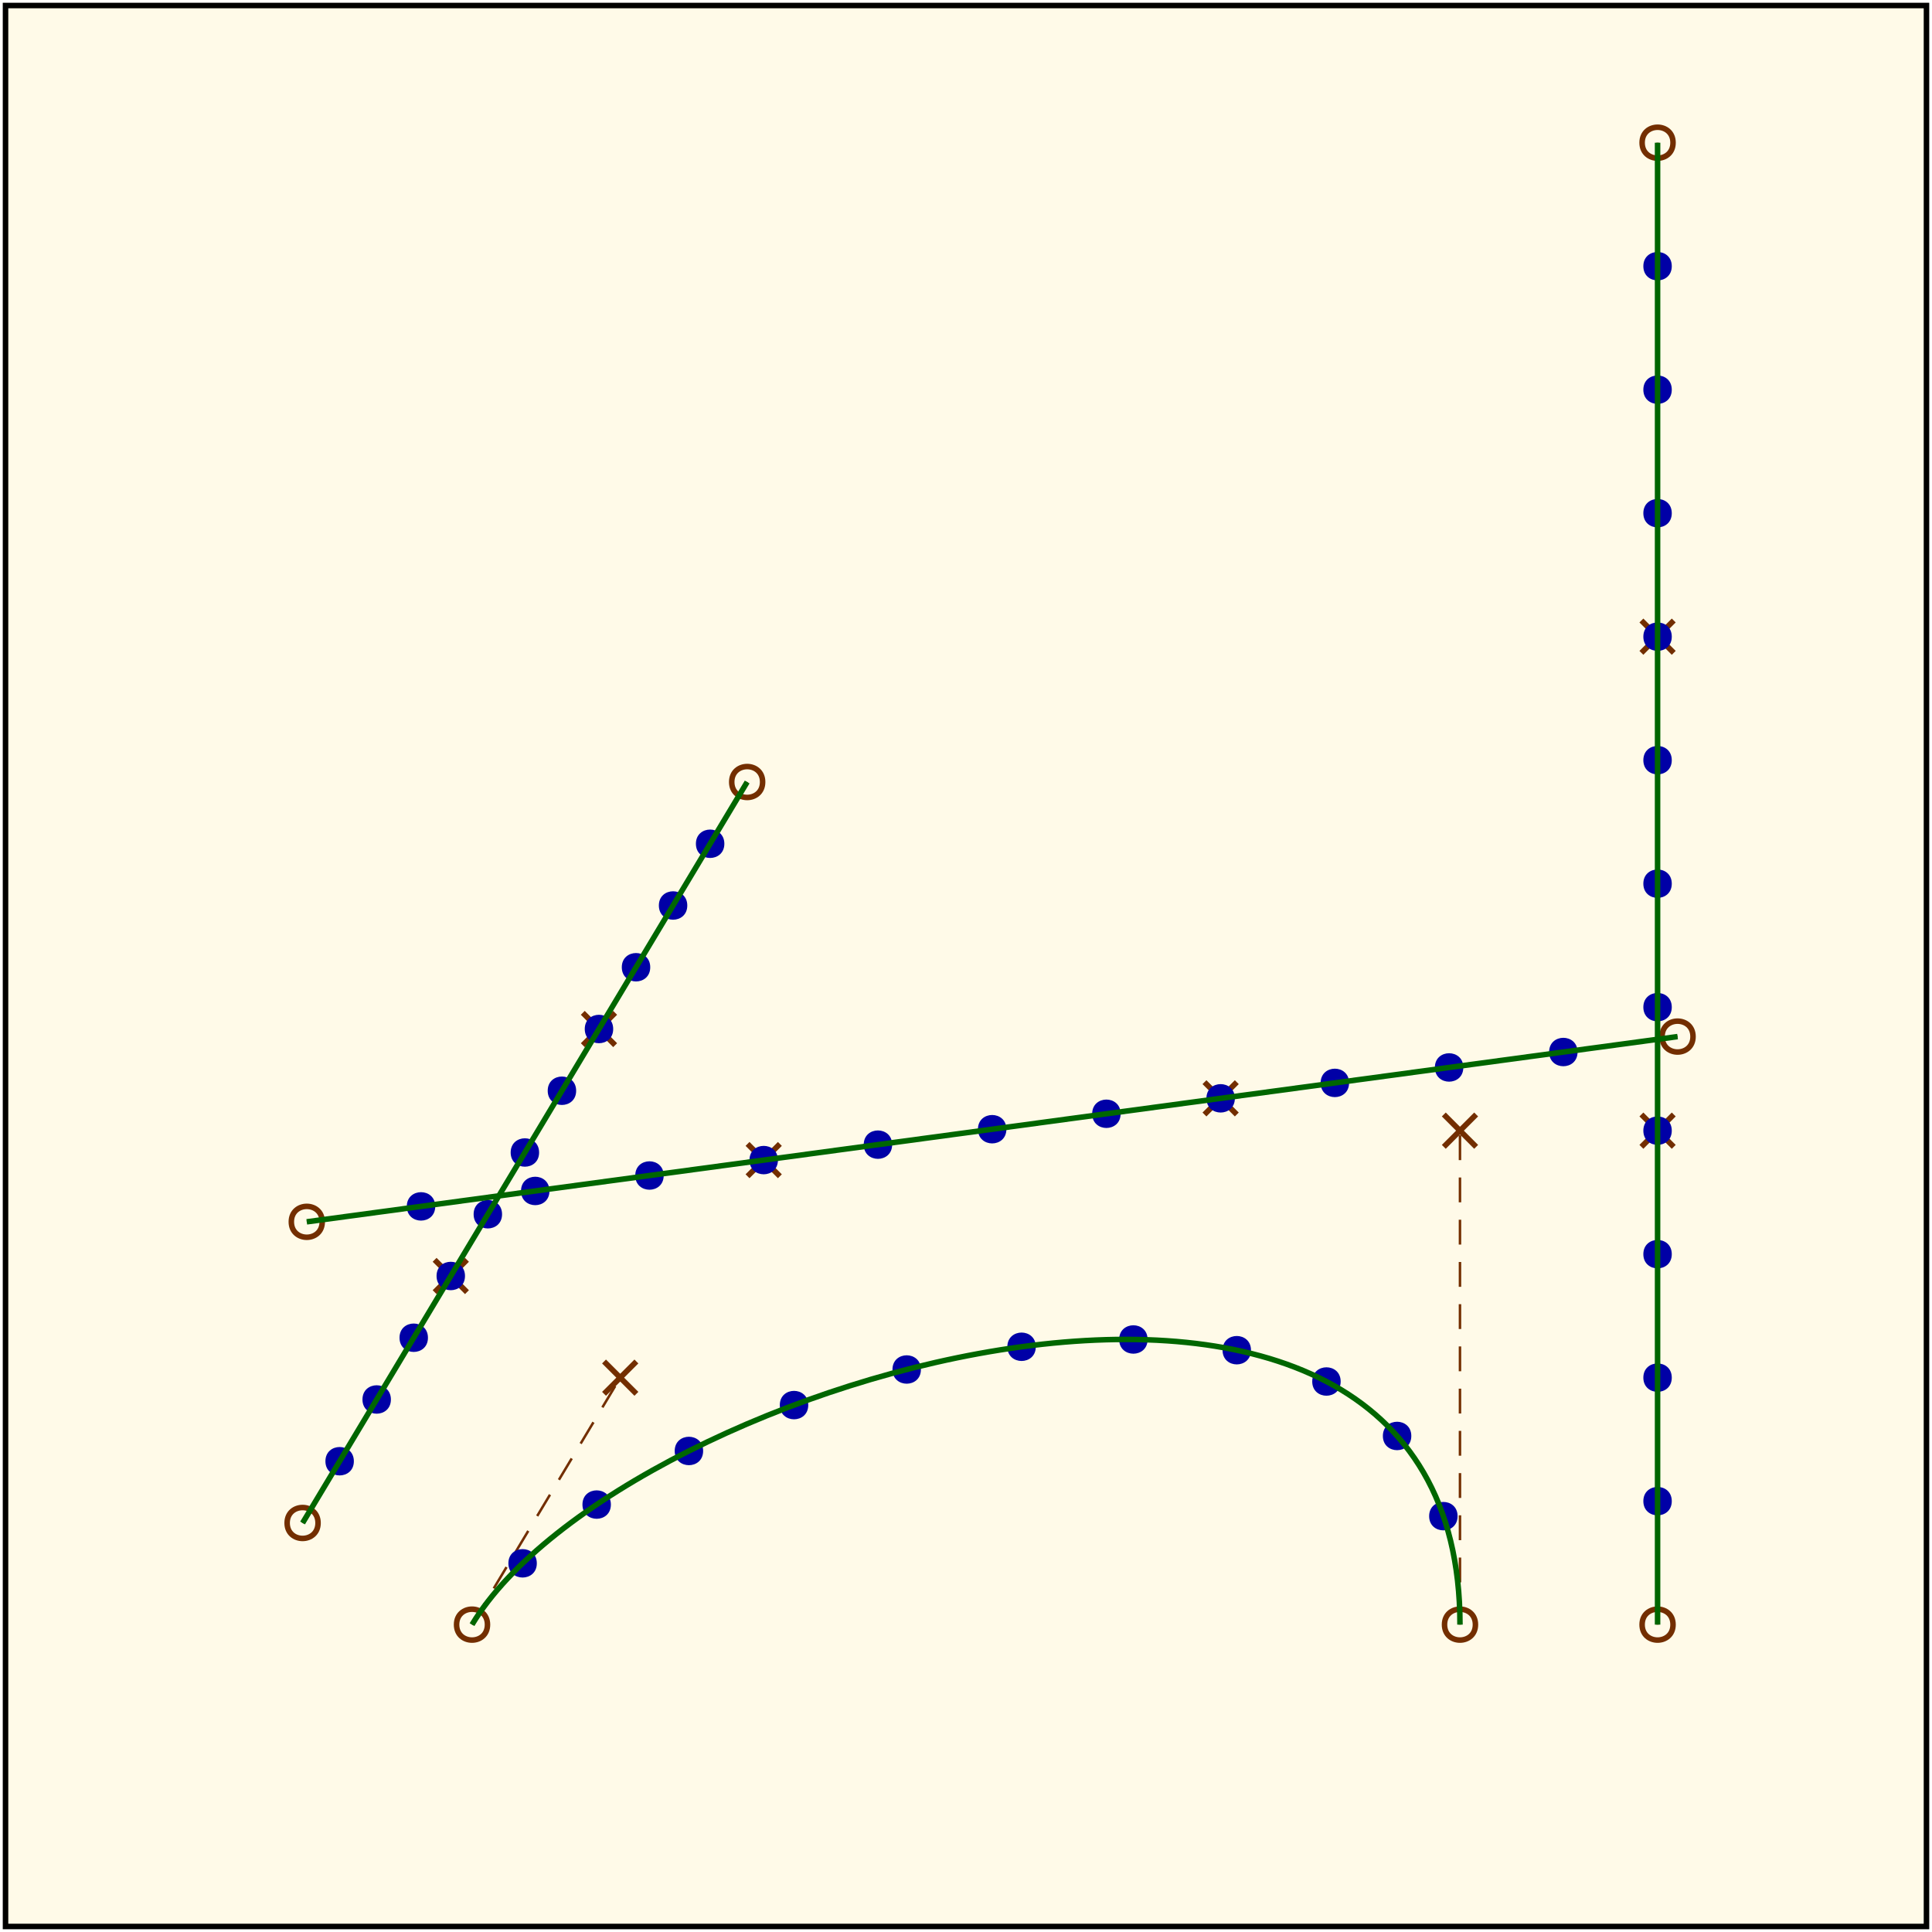
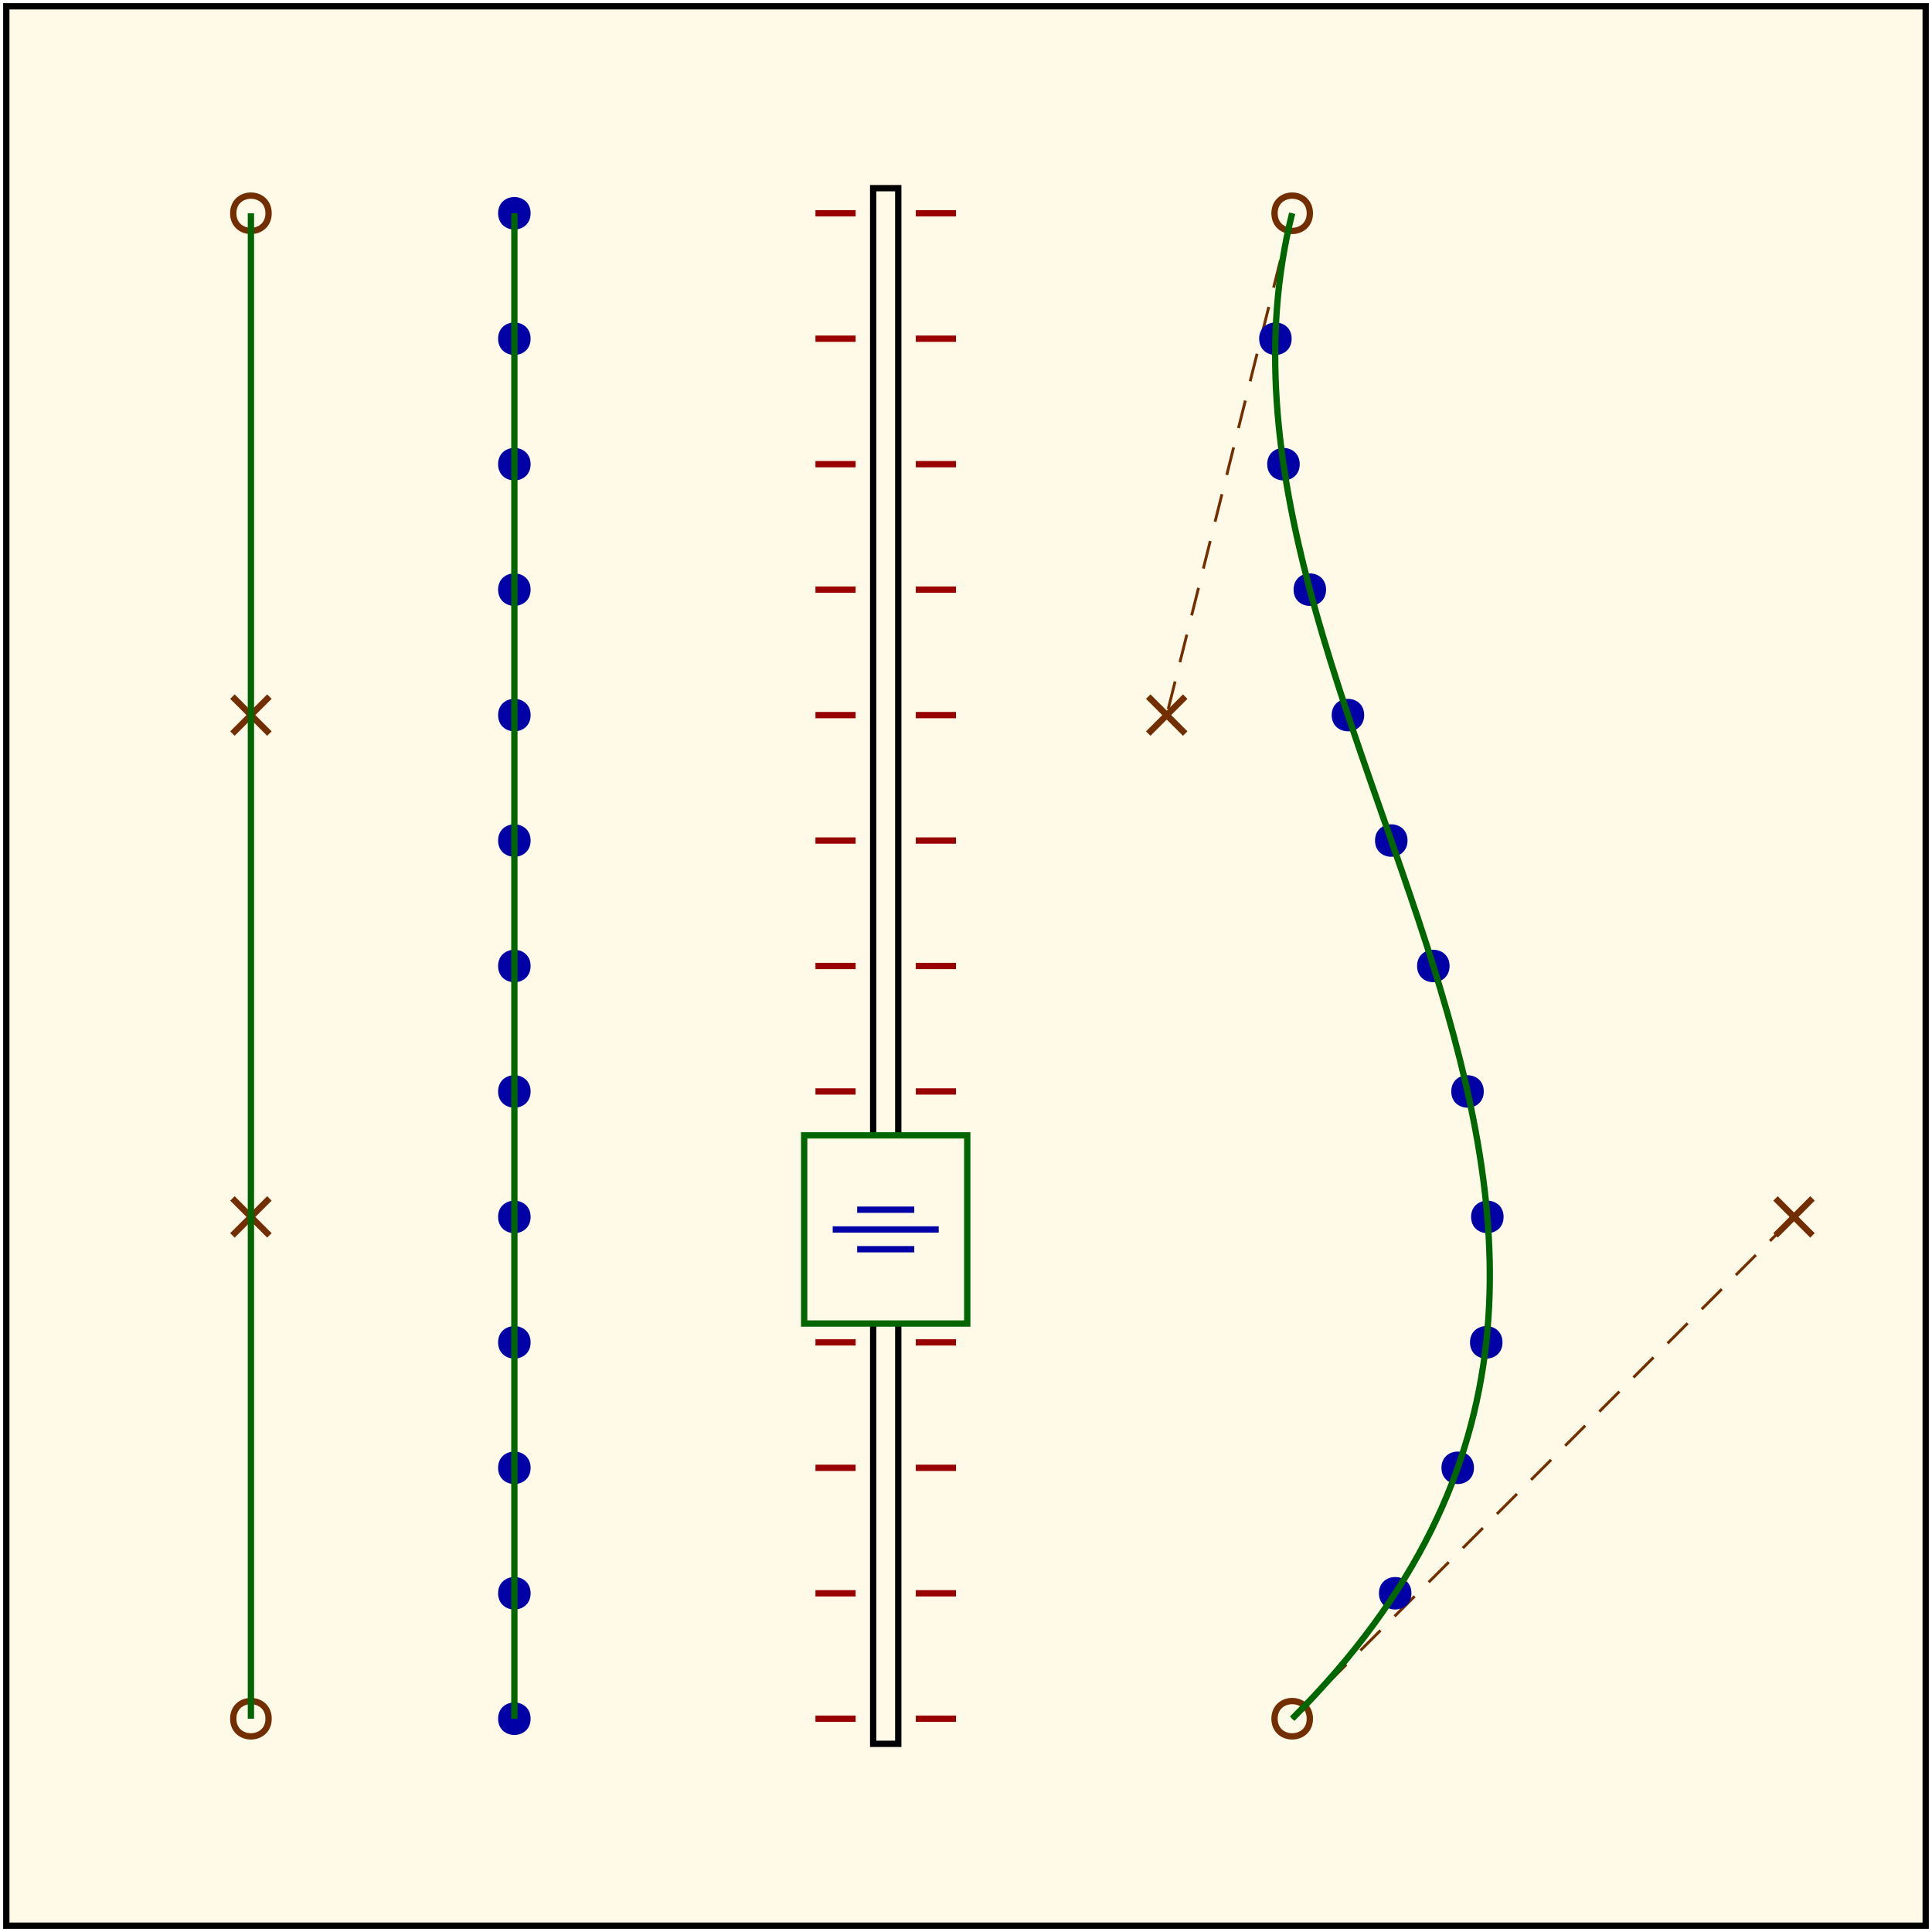
- <svg xmlns="http://www.w3.org/2000/svg" width="350pt" height="350pt" viewBox="0 0 350 350">
-   <path fill-rule="nonzero" fill="rgb(100%, 98.039%, 90.98%)" fill-opacity="1" stroke-width="1" stroke-linecap="butt" stroke-linejoin="miter" stroke="rgb(0%, 0%, 0%)" stroke-opacity="1" stroke-miterlimit="10" d="M 1 349 L 1 1 L 349 1 L 349 349 Z M 1 349 " />
-   <path fill="none" stroke-width="1" stroke-linecap="butt" stroke-linejoin="miter" stroke="rgb(45%, 18%, 0%)" stroke-opacity="1" stroke-miterlimit="10" d="M 88.312 294.316 C 88.312 298.051 82.711 298.051 82.711 294.316 C 82.711 290.586 88.312 290.586 88.312 294.316 Z M 267.289 294.316 C 267.289 298.051 261.688 298.051 261.688 294.316 C 261.688 290.586 267.289 290.586 267.289 294.316 Z M 267.289 294.316 " />
-   <path fill="none" stroke-width="1" stroke-linecap="butt" stroke-linejoin="miter" stroke="rgb(45%, 18%, 0%)" stroke-opacity="1" stroke-miterlimit="10" d="M 109.426 246.645 L 115.289 252.504 M 115.289 246.645 L 109.426 252.504 Z M 261.559 201.898 L 267.418 207.762 M 267.418 201.898 L 261.559 207.762 Z M 267.418 201.898 " />
-   <path fill="none" stroke-width="0.45" stroke-linecap="butt" stroke-linejoin="miter" stroke="rgb(45%, 18%, 0%)" stroke-opacity="1" stroke-dasharray="4.5 3.15" stroke-miterlimit="10" d="M 85.512 294.316 L 112.359 249.574 M 264.488 294.316 L 264.488 204.828 " />
-   <path fill="none" stroke-width="1" stroke-linecap="butt" stroke-linejoin="miter" stroke="rgb(45%, 18%, 0%)" stroke-opacity="1" stroke-miterlimit="10" d="M 303.086 294.316 C 303.086 298.051 297.484 298.051 297.484 294.316 C 297.484 290.586 303.086 290.586 303.086 294.316 Z M 303.086 25.852 C 303.086 29.586 297.484 29.586 297.484 25.852 C 297.484 22.117 303.086 22.117 303.086 25.852 Z M 303.086 25.852 " />
-   <path fill="none" stroke-width="1" stroke-linecap="butt" stroke-linejoin="miter" stroke="rgb(45%, 18%, 0%)" stroke-opacity="1" stroke-miterlimit="10" d="M 297.355 201.898 L 303.215 207.762 M 303.215 201.898 L 297.355 207.762 Z M 297.355 112.41 L 303.215 118.27 M 303.215 112.41 L 297.355 118.27 Z M 303.215 112.41 " />
-   <path fill="none" stroke-width="0.45" stroke-linecap="butt" stroke-linejoin="miter" stroke="rgb(45%, 18%, 0%)" stroke-opacity="1" stroke-dasharray="4.5 3.15" stroke-miterlimit="10" d="M 300.285 294.316 L 300.285 204.828 M 300.285 25.852 L 300.285 115.34 " />
-   <path fill="none" stroke-width="1" stroke-linecap="butt" stroke-linejoin="miter" stroke="rgb(45%, 18%, 0%)" stroke-opacity="1" stroke-miterlimit="10" d="M 57.617 275.902 C 57.617 279.637 52.016 279.637 52.016 275.902 C 52.016 272.168 57.617 272.168 57.617 275.902 Z M 138.156 141.668 C 138.156 145.402 132.559 145.402 132.559 141.668 C 132.559 137.934 138.156 137.934 138.156 141.668 Z M 138.156 141.668 " />
-   <path fill="none" stroke-width="1" stroke-linecap="butt" stroke-linejoin="miter" stroke="rgb(45%, 18%, 0%)" stroke-opacity="1" stroke-miterlimit="10" d="M 78.734 228.227 L 84.594 234.086 M 84.594 228.227 L 78.734 234.086 Z M 105.578 183.484 L 111.441 189.344 M 111.441 183.484 L 105.578 189.344 Z M 111.441 183.484 " />
-   <path fill="none" stroke-width="0.45" stroke-linecap="butt" stroke-linejoin="miter" stroke="rgb(45%, 18%, 0%)" stroke-opacity="1" stroke-dasharray="4.5 3.15" stroke-miterlimit="10" d="M 54.816 275.902 L 81.664 231.156 M 135.355 141.668 L 108.512 186.414 " />
-   <path fill="none" stroke-width="1" stroke-linecap="butt" stroke-linejoin="miter" stroke="rgb(45%, 18%, 0%)" stroke-opacity="1" stroke-miterlimit="10" d="M 58.375 221.344 C 58.375 225.078 52.777 225.078 52.777 221.344 C 52.777 217.613 58.375 217.613 58.375 221.344 Z M 306.707 187.789 C 306.707 191.52 301.105 191.52 301.105 187.789 C 301.105 184.055 306.707 184.055 306.707 187.789 Z M 306.707 187.789 " />
-   <path fill="none" stroke-width="1" stroke-linecap="butt" stroke-linejoin="miter" stroke="rgb(45%, 18%, 0%)" stroke-opacity="1" stroke-miterlimit="10" d="M 135.422 207.23 L 141.281 213.09 M 141.281 207.23 L 135.422 213.09 Z M 218.199 196.043 L 224.059 201.902 M 224.059 196.043 L 218.199 201.902 Z M 224.059 196.043 " />
-   <path fill="none" stroke-width="0.45" stroke-linecap="butt" stroke-linejoin="miter" stroke="rgb(45%, 18%, 0%)" stroke-opacity="1" stroke-dasharray="4.5 3.15" stroke-miterlimit="10" d="M 55.574 221.344 L 138.352 210.16 M 303.906 187.789 L 221.129 198.973 " />
-   <path fill-rule="nonzero" fill="rgb(0%, 0%, 65%)" fill-opacity="1" d="M 97.25 283.211 C 97.25 286.645 92.098 286.645 92.098 283.211 C 92.098 279.773 97.25 279.773 97.25 283.211 " />
-   <path fill-rule="nonzero" fill="rgb(0%, 0%, 65%)" fill-opacity="1" d="M 110.668 272.566 C 110.668 276.004 105.516 276.004 105.516 272.566 C 105.516 269.133 110.668 269.133 110.668 272.566 " />
-   <path fill-rule="nonzero" fill="rgb(0%, 0%, 65%)" fill-opacity="1" d="M 127.379 262.855 C 127.379 266.293 122.227 266.293 122.227 262.855 C 122.227 259.422 127.379 259.422 127.379 262.855 " />
-   <path fill-rule="nonzero" fill="rgb(0%, 0%, 65%)" fill-opacity="1" d="M 146.422 254.547 C 146.422 257.98 141.27 257.98 141.27 254.547 C 141.27 251.109 146.422 251.109 146.422 254.547 " />
-   <path fill-rule="nonzero" fill="rgb(0%, 0%, 65%)" fill-opacity="1" d="M 166.832 248.098 C 166.832 251.531 161.68 251.531 161.68 248.098 C 161.68 244.664 166.832 244.664 166.832 248.098 " />
-   <path fill-rule="nonzero" fill="rgb(0%, 0%, 65%)" fill-opacity="1" d="M 187.645 243.98 C 187.645 247.414 182.492 247.414 182.492 243.98 C 182.492 240.547 187.645 240.547 187.645 243.98 " />
-   <path fill-rule="nonzero" fill="rgb(0%, 0%, 65%)" fill-opacity="1" d="M 207.898 242.66 C 207.898 246.094 202.746 246.094 202.746 242.66 C 202.746 239.227 207.898 239.227 207.898 242.66 " />
-   <path fill-rule="nonzero" fill="rgb(0%, 0%, 65%)" fill-opacity="1" d="M 226.629 244.602 C 226.629 248.035 221.477 248.035 221.477 244.602 C 221.477 241.168 226.629 241.168 226.629 244.602 " />
-   <path fill-rule="nonzero" fill="rgb(0%, 0%, 65%)" fill-opacity="1" d="M 242.875 250.273 C 242.875 253.707 237.723 253.707 237.723 250.273 C 237.723 246.84 242.875 246.84 242.875 250.273 " />
-   <path fill-rule="nonzero" fill="rgb(0%, 0%, 65%)" fill-opacity="1" d="M 255.672 260.137 C 255.672 263.574 250.52 263.574 250.52 260.137 C 250.52 256.703 255.672 256.703 255.672 260.137 " />
-   <path fill-rule="nonzero" fill="rgb(0%, 0%, 65%)" fill-opacity="1" d="M 264.055 274.664 C 264.055 278.098 258.902 278.098 258.902 274.664 C 258.902 271.23 264.055 271.23 264.055 274.664 " />
-   <path fill-rule="nonzero" fill="rgb(0%, 0%, 65%)" fill-opacity="1" d="M 302.859 271.945 C 302.859 275.379 297.707 275.379 297.707 271.945 C 297.707 268.512 302.859 268.512 302.859 271.945 " />
-   <path fill-rule="nonzero" fill="rgb(0%, 0%, 65%)" fill-opacity="1" d="M 302.859 249.574 C 302.859 253.008 297.707 253.008 297.707 249.574 C 297.707 246.141 302.859 246.141 302.859 249.574 " />
-   <path fill-rule="nonzero" fill="rgb(0%, 0%, 65%)" fill-opacity="1" d="M 302.859 227.203 C 302.859 230.637 297.707 230.637 297.707 227.203 C 297.707 223.766 302.859 223.766 302.859 227.203 " />
-   <path fill-rule="nonzero" fill="rgb(0%, 0%, 65%)" fill-opacity="1" d="M 302.859 204.828 C 302.859 208.266 297.707 208.266 297.707 204.828 C 297.707 201.395 302.859 201.395 302.859 204.828 " />
-   <path fill-rule="nonzero" fill="rgb(0%, 0%, 65%)" fill-opacity="1" d="M 302.859 182.457 C 302.859 185.891 297.707 185.891 297.707 182.457 C 297.707 179.023 302.859 179.023 302.859 182.457 " />
-   <path fill-rule="nonzero" fill="rgb(0%, 0%, 65%)" fill-opacity="1" d="M 302.859 160.086 C 302.859 163.52 297.707 163.52 297.707 160.086 C 297.707 156.652 302.859 156.652 302.859 160.086 " />
-   <path fill-rule="nonzero" fill="rgb(0%, 0%, 65%)" fill-opacity="1" d="M 302.859 137.715 C 302.859 141.148 297.707 141.148 297.707 137.715 C 297.707 134.277 302.859 134.277 302.859 137.715 " />
-   <path fill-rule="nonzero" fill="rgb(0%, 0%, 65%)" fill-opacity="1" d="M 302.859 115.34 C 302.859 118.777 297.707 118.777 297.707 115.34 C 297.707 111.906 302.859 111.906 302.859 115.34 " />
-   <path fill-rule="nonzero" fill="rgb(0%, 0%, 65%)" fill-opacity="1" d="M 302.859 92.969 C 302.859 96.402 297.707 96.402 297.707 92.969 C 297.707 89.535 302.859 89.535 302.859 92.969 " />
-   <path fill-rule="nonzero" fill="rgb(0%, 0%, 65%)" fill-opacity="1" d="M 302.859 70.598 C 302.859 74.031 297.707 74.031 297.707 70.598 C 297.707 67.16 302.859 67.16 302.859 70.598 " />
-   <path fill-rule="nonzero" fill="rgb(0%, 0%, 65%)" fill-opacity="1" d="M 302.859 48.223 C 302.859 51.66 297.707 51.66 297.707 48.223 C 297.707 44.789 302.859 44.789 302.859 48.223 " />
-   <path fill-rule="nonzero" fill="rgb(0%, 0%, 65%)" fill-opacity="1" d="M 64.105 264.715 C 64.105 268.148 58.953 268.148 58.953 264.715 C 58.953 261.281 64.105 261.281 64.105 264.715 " />
-   <path fill-rule="nonzero" fill="rgb(0%, 0%, 65%)" fill-opacity="1" d="M 70.816 253.531 C 70.816 256.965 65.664 256.965 65.664 253.531 C 65.664 250.094 70.816 250.094 70.816 253.531 " />
-   <path fill-rule="nonzero" fill="rgb(0%, 0%, 65%)" fill-opacity="1" d="M 77.527 242.344 C 77.527 245.777 72.375 245.777 72.375 242.344 C 72.375 238.91 77.527 238.91 77.527 242.344 " />
-   <path fill-rule="nonzero" fill="rgb(0%, 0%, 65%)" fill-opacity="1" d="M 84.238 231.156 C 84.238 234.594 79.086 234.594 79.086 231.156 C 79.086 227.723 84.238 227.723 84.238 231.156 " />
-   <path fill-rule="nonzero" fill="rgb(0%, 0%, 65%)" fill-opacity="1" d="M 90.953 219.973 C 90.953 223.406 85.801 223.406 85.801 219.973 C 85.801 216.535 90.953 216.535 90.953 219.973 " />
-   <path fill-rule="nonzero" fill="rgb(0%, 0%, 65%)" fill-opacity="1" d="M 97.664 208.785 C 97.664 212.219 92.512 212.219 92.512 208.785 C 92.512 205.352 97.664 205.352 97.664 208.785 " />
-   <path fill-rule="nonzero" fill="rgb(0%, 0%, 65%)" fill-opacity="1" d="M 104.375 197.598 C 104.375 201.035 99.223 201.035 99.223 197.598 C 99.223 194.164 104.375 194.164 104.375 197.598 " />
-   <path fill-rule="nonzero" fill="rgb(0%, 0%, 65%)" fill-opacity="1" d="M 111.086 186.414 C 111.086 189.848 105.934 189.848 105.934 186.414 C 105.934 182.977 111.086 182.977 111.086 186.414 " />
-   <path fill-rule="nonzero" fill="rgb(0%, 0%, 65%)" fill-opacity="1" d="M 117.797 175.227 C 117.797 178.66 112.645 178.66 112.645 175.227 C 112.645 171.793 117.797 171.793 117.797 175.227 " />
-   <path fill-rule="nonzero" fill="rgb(0%, 0%, 65%)" fill-opacity="1" d="M 124.508 164.039 C 124.508 167.477 119.359 167.477 119.359 164.039 C 119.359 160.605 124.508 160.605 124.508 164.039 " />
-   <path fill-rule="nonzero" fill="rgb(0%, 0%, 65%)" fill-opacity="1" d="M 131.223 152.855 C 131.223 156.289 126.07 156.289 126.07 152.855 C 126.07 149.422 131.223 149.422 131.223 152.855 " />
-   <path fill-rule="nonzero" fill="rgb(0%, 0%, 65%)" fill-opacity="1" d="M 78.848 218.551 C 78.848 221.984 73.695 221.984 73.695 218.551 C 73.695 215.113 78.848 215.113 78.848 218.551 " />
-   <path fill-rule="nonzero" fill="rgb(0%, 0%, 65%)" fill-opacity="1" d="M 99.539 215.754 C 99.539 219.188 94.387 219.188 94.387 215.754 C 94.387 212.316 99.539 212.316 99.539 215.754 " />
-   <path fill-rule="nonzero" fill="rgb(0%, 0%, 65%)" fill-opacity="1" d="M 120.234 212.957 C 120.234 216.391 115.082 216.391 115.082 212.957 C 115.082 209.52 120.234 209.52 120.234 212.957 " />
-   <path fill-rule="nonzero" fill="rgb(0%, 0%, 65%)" fill-opacity="1" d="M 140.93 210.16 C 140.93 213.594 135.777 213.594 135.777 210.16 C 135.777 206.727 140.93 206.727 140.93 210.16 " />
-   <path fill-rule="nonzero" fill="rgb(0%, 0%, 65%)" fill-opacity="1" d="M 161.621 207.363 C 161.621 210.797 156.473 210.797 156.473 207.363 C 156.473 203.93 161.621 203.93 161.621 207.363 " />
-   <path fill-rule="nonzero" fill="rgb(0%, 0%, 65%)" fill-opacity="1" d="M 182.316 204.566 C 182.316 208 177.164 208 177.164 204.566 C 177.164 201.133 182.316 201.133 182.316 204.566 " />
-   <path fill-rule="nonzero" fill="rgb(0%, 0%, 65%)" fill-opacity="1" d="M 203.012 201.77 C 203.012 205.203 197.859 205.203 197.859 201.77 C 197.859 198.336 203.012 198.336 203.012 201.77 " />
-   <path fill-rule="nonzero" fill="rgb(0%, 0%, 65%)" fill-opacity="1" d="M 223.707 198.973 C 223.707 202.406 218.555 202.406 218.555 198.973 C 218.555 195.539 223.707 195.539 223.707 198.973 " />
-   <path fill-rule="nonzero" fill="rgb(0%, 0%, 65%)" fill-opacity="1" d="M 244.398 196.176 C 244.398 199.613 239.246 199.613 239.246 196.176 C 239.246 192.742 244.398 192.742 244.398 196.176 " />
-   <path fill-rule="nonzero" fill="rgb(0%, 0%, 65%)" fill-opacity="1" d="M 265.094 193.379 C 265.094 196.816 259.941 196.816 259.941 193.379 C 259.941 189.945 265.094 189.945 265.094 193.379 " />
-   <path fill-rule="nonzero" fill="rgb(0%, 0%, 65%)" fill-opacity="1" d="M 285.789 190.582 C 285.789 194.02 280.637 194.02 280.637 190.582 C 280.637 187.148 285.789 187.148 285.789 190.582 " />
-   <path fill="none" stroke-width="1" stroke-linecap="butt" stroke-linejoin="miter" stroke="rgb(0%, 40%, 0%)" stroke-opacity="1" stroke-miterlimit="10" d="M 85.512 294.316 C 112.359 249.574 264.488 204.828 264.488 294.316 " />
-   <path fill="none" stroke-width="1" stroke-linecap="butt" stroke-linejoin="miter" stroke="rgb(0%, 40%, 0%)" stroke-opacity="1" stroke-miterlimit="10" d="M 300.285 294.316 C 300.285 204.828 300.285 115.34 300.285 25.852 " />
-   <path fill="none" stroke-width="1" stroke-linecap="butt" stroke-linejoin="miter" stroke="rgb(0%, 40%, 0%)" stroke-opacity="1" stroke-miterlimit="10" d="M 54.816 275.902 C 81.664 231.156 108.512 186.414 135.355 141.668 " />
-   <path fill="none" stroke-width="1" stroke-linecap="butt" stroke-linejoin="miter" stroke="rgb(0%, 40%, 0%)" stroke-opacity="1" stroke-miterlimit="10" d="M 55.574 221.344 C 138.352 210.16 221.129 198.973 303.906 187.789 " />
+ <svg xmlns="http://www.w3.org/2000/svg" width="306.25pt" height="306.25pt" viewBox="0 0 306.25 306.25">
+   <path fill-rule="nonzero" fill="rgb(100%, 98.039%, 90.98%)" fill-opacity="1" stroke-width="1" stroke-linecap="butt" stroke-linejoin="miter" stroke="rgb(0%, 0%, 0%)" stroke-opacity="1" stroke-miterlimit="10" d="M 1 305.25 L 1 1 L 305.25 1 L 305.25 305.25 Z M 1 305.25 " />
+   <path fill="none" stroke-width="1" stroke-linecap="butt" stroke-linejoin="miter" stroke="rgb(0%, 0%, 0%)" stroke-opacity="1" stroke-miterlimit="10" d="M 138.41 276.422 L 142.387 276.422 L 142.387 29.828 L 138.41 29.828 Z M 138.41 276.422 " />
+   <path fill="none" stroke-width="1" stroke-linecap="butt" stroke-linejoin="miter" stroke="rgb(60%, 0%, 0%)" stroke-opacity="1" stroke-miterlimit="10" d="M 129.262 272.441 L 135.625 272.441 M 145.172 272.441 L 151.535 272.441 M 129.262 252.559 L 135.625 252.559 M 145.172 252.559 L 151.535 252.559 M 129.262 232.672 L 135.625 232.672 M 145.172 232.672 L 151.535 232.672 M 129.262 212.785 L 135.625 212.785 M 145.172 212.785 L 151.535 212.785 M 129.262 192.898 L 135.625 192.898 M 145.172 192.898 L 151.535 192.898 M 129.262 173.012 L 135.625 173.012 M 145.172 173.012 L 151.535 173.012 M 129.262 153.125 L 135.625 153.125 M 145.172 153.125 L 151.535 153.125 M 129.262 133.238 L 135.625 133.238 M 145.172 133.238 L 151.535 133.238 M 129.262 113.352 L 135.625 113.352 M 145.172 113.352 L 151.535 113.352 M 129.262 93.465 L 135.625 93.465 M 145.172 93.465 L 151.535 93.465 M 129.262 73.578 L 135.625 73.578 M 145.172 73.578 L 151.535 73.578 M 129.262 53.691 L 135.625 53.691 M 145.172 53.691 L 151.535 53.691 M 129.262 33.809 L 135.625 33.809 M 145.172 33.809 L 151.535 33.809 " />
+   <path fill-rule="nonzero" fill="rgb(100%, 98.039%, 90.98%)" fill-opacity="1" stroke-width="1" stroke-linecap="butt" stroke-linejoin="miter" stroke="rgb(0%, 40%, 0%)" stroke-opacity="1" stroke-miterlimit="10" d="M 127.473 209.801 L 153.324 209.801 L 153.324 179.973 L 127.473 179.973 Z M 127.473 209.801 " />
+   <path fill="none" stroke-width="1" stroke-linecap="butt" stroke-linejoin="miter" stroke="rgb(0%, 0%, 65%)" stroke-opacity="1" stroke-miterlimit="10" d="M 131.996 194.887 L 148.801 194.887 M 135.875 198.02 L 144.922 198.02 M 135.875 191.754 L 144.922 191.754 " />
+   <path fill="none" stroke-width="1" stroke-linecap="butt" stroke-linejoin="miter" stroke="rgb(45%, 18%, 0%)" stroke-opacity="1" stroke-miterlimit="10" d="M 42.574 272.441 C 42.574 276.176 36.973 276.176 36.973 272.441 C 36.973 268.711 42.574 268.711 42.574 272.441 Z M 42.574 33.809 C 42.574 37.539 36.973 37.539 36.973 33.809 C 36.973 30.074 42.574 30.074 42.574 33.809 Z M 42.574 33.809 " />
+   <path fill="none" stroke-width="1" stroke-linecap="butt" stroke-linejoin="miter" stroke="rgb(45%, 18%, 0%)" stroke-opacity="1" stroke-miterlimit="10" d="M 36.844 189.969 L 42.703 195.828 M 42.703 189.969 L 36.844 195.828 Z M 36.844 110.422 L 42.703 116.281 M 42.703 110.422 L 36.844 116.281 Z M 42.703 110.422 " />
+   <path fill="none" stroke-width="0.45" stroke-linecap="butt" stroke-linejoin="miter" stroke="rgb(45%, 18%, 0%)" stroke-opacity="1" stroke-dasharray="4.5 3.15" stroke-miterlimit="10" d="M 39.773 272.441 L 39.773 192.898 M 39.773 33.809 L 39.773 113.352 " />
+   <path fill="none" stroke-width="1" stroke-linecap="butt" stroke-linejoin="miter" stroke="rgb(45%, 18%, 0%)" stroke-opacity="1" stroke-miterlimit="10" d="M 207.629 272.441 C 207.629 276.176 202.031 276.176 202.031 272.441 C 202.031 268.711 207.629 268.711 207.629 272.441 Z M 207.629 33.809 C 207.629 37.539 202.031 37.539 202.031 33.809 C 202.031 30.074 207.629 30.074 207.629 33.809 Z M 207.629 33.809 " />
+   <path fill="none" stroke-width="1" stroke-linecap="butt" stroke-linejoin="miter" stroke="rgb(45%, 18%, 0%)" stroke-opacity="1" stroke-miterlimit="10" d="M 281.445 189.969 L 287.305 195.828 M 287.305 189.969 L 281.445 195.828 Z M 182.012 110.422 L 187.875 116.281 M 187.875 110.422 L 182.012 116.281 Z M 187.875 110.422 " />
+   <path fill="none" stroke-width="0.45" stroke-linecap="butt" stroke-linejoin="miter" stroke="rgb(45%, 18%, 0%)" stroke-opacity="1" stroke-dasharray="4.5 3.15" stroke-miterlimit="10" d="M 204.828 272.441 L 284.375 192.898 M 204.828 33.809 L 184.941 113.352 " />
+   <path fill-rule="nonzero" fill="rgb(0%, 0%, 65%)" fill-opacity="1" d="M 84.109 272.441 C 84.109 275.879 78.957 275.879 78.957 272.441 C 78.957 269.008 84.109 269.008 84.109 272.441 " />
+   <path fill-rule="nonzero" fill="rgb(0%, 0%, 65%)" fill-opacity="1" d="M 84.109 252.559 C 84.109 255.992 78.957 255.992 78.957 252.559 C 78.957 249.121 84.109 249.121 84.109 252.559 " />
+   <path fill-rule="nonzero" fill="rgb(0%, 0%, 65%)" fill-opacity="1" d="M 84.109 232.672 C 84.109 236.105 78.957 236.105 78.957 232.672 C 78.957 229.234 84.109 229.234 84.109 232.672 " />
+   <path fill-rule="nonzero" fill="rgb(0%, 0%, 65%)" fill-opacity="1" d="M 84.109 212.785 C 84.109 216.219 78.957 216.219 78.957 212.785 C 78.957 209.348 84.109 209.348 84.109 212.785 " />
+   <path fill-rule="nonzero" fill="rgb(0%, 0%, 65%)" fill-opacity="1" d="M 84.109 192.898 C 84.109 196.332 78.957 196.332 78.957 192.898 C 78.957 189.465 84.109 189.465 84.109 192.898 " />
+   <path fill-rule="nonzero" fill="rgb(0%, 0%, 65%)" fill-opacity="1" d="M 84.109 173.012 C 84.109 176.445 78.957 176.445 78.957 173.012 C 78.957 169.578 84.109 169.578 84.109 173.012 " />
+   <path fill-rule="nonzero" fill="rgb(0%, 0%, 65%)" fill-opacity="1" d="M 84.109 153.125 C 84.109 156.559 78.957 156.559 78.957 153.125 C 78.957 149.691 84.109 149.691 84.109 153.125 " />
+   <path fill-rule="nonzero" fill="rgb(0%, 0%, 65%)" fill-opacity="1" d="M 84.109 133.238 C 84.109 136.672 78.957 136.672 78.957 133.238 C 78.957 129.805 84.109 129.805 84.109 133.238 " />
+   <path fill-rule="nonzero" fill="rgb(0%, 0%, 65%)" fill-opacity="1" d="M 84.109 113.352 C 84.109 116.785 78.957 116.785 78.957 113.352 C 78.957 109.918 84.109 109.918 84.109 113.352 " />
+   <path fill-rule="nonzero" fill="rgb(0%, 0%, 65%)" fill-opacity="1" d="M 84.109 93.465 C 84.109 96.902 78.957 96.902 78.957 93.465 C 78.957 90.031 84.109 90.031 84.109 93.465 " />
+   <path fill-rule="nonzero" fill="rgb(0%, 0%, 65%)" fill-opacity="1" d="M 84.109 73.578 C 84.109 77.016 78.957 77.016 78.957 73.578 C 78.957 70.145 84.109 70.145 84.109 73.578 " />
+   <path fill-rule="nonzero" fill="rgb(0%, 0%, 65%)" fill-opacity="1" d="M 84.109 53.691 C 84.109 57.129 78.957 57.129 78.957 53.691 C 78.957 50.258 84.109 50.258 84.109 53.691 " />
+   <path fill-rule="nonzero" fill="rgb(0%, 0%, 65%)" fill-opacity="1" d="M 84.109 33.809 C 84.109 37.242 78.957 37.242 78.957 33.809 C 78.957 30.371 84.109 30.371 84.109 33.809 " />
+   <path fill-rule="nonzero" fill="rgb(0%, 0%, 65%)" fill-opacity="1" d="M 223.734 252.559 C 223.734 255.992 218.582 255.992 218.582 252.559 C 218.582 249.121 223.734 249.121 223.734 252.559 " />
+   <path fill-rule="nonzero" fill="rgb(0%, 0%, 65%)" fill-opacity="1" d="M 233.645 232.672 C 233.645 236.105 228.492 236.105 228.492 232.672 C 228.492 229.234 233.645 229.234 233.645 232.672 " />
+   <path fill-rule="nonzero" fill="rgb(0%, 0%, 65%)" fill-opacity="1" d="M 238.168 212.785 C 238.168 216.219 233.016 216.219 233.016 212.785 C 233.016 209.348 238.168 209.348 238.168 212.785 " />
+   <path fill-rule="nonzero" fill="rgb(0%, 0%, 65%)" fill-opacity="1" d="M 238.34 192.898 C 238.34 196.332 233.188 196.332 233.188 192.898 C 233.188 189.465 238.34 189.465 238.34 192.898 " />
+   <path fill-rule="nonzero" fill="rgb(0%, 0%, 65%)" fill-opacity="1" d="M 235.199 173.012 C 235.199 176.445 230.047 176.445 230.047 173.012 C 230.047 169.578 235.199 169.578 235.199 173.012 " />
+   <path fill-rule="nonzero" fill="rgb(0%, 0%, 65%)" fill-opacity="1" d="M 229.777 153.125 C 229.777 156.559 224.625 156.559 224.625 153.125 C 224.625 149.691 229.777 149.691 229.777 153.125 " />
+   <path fill-rule="nonzero" fill="rgb(0%, 0%, 65%)" fill-opacity="1" d="M 223.113 133.238 C 223.113 136.672 217.961 136.672 217.961 133.238 C 217.961 129.805 223.113 129.805 223.113 133.238 " />
+   <path fill-rule="nonzero" fill="rgb(0%, 0%, 65%)" fill-opacity="1" d="M 216.242 113.352 C 216.242 116.785 211.094 116.785 211.094 113.352 C 211.094 109.918 216.242 109.918 216.242 113.352 " />
+   <path fill-rule="nonzero" fill="rgb(0%, 0%, 65%)" fill-opacity="1" d="M 210.203 93.465 C 210.203 96.902 205.051 96.902 205.051 93.465 C 205.051 90.031 210.203 90.031 210.203 93.465 " />
+   <path fill-rule="nonzero" fill="rgb(0%, 0%, 65%)" fill-opacity="1" d="M 206.023 73.578 C 206.023 77.016 200.871 77.016 200.871 73.578 C 200.871 70.145 206.023 70.145 206.023 73.578 " />
+   <path fill-rule="nonzero" fill="rgb(0%, 0%, 65%)" fill-opacity="1" d="M 204.746 53.691 C 204.746 57.129 199.594 57.129 199.594 53.691 C 199.594 50.258 204.746 50.258 204.746 53.691 " />
+   <path fill="none" stroke-width="1" stroke-linecap="butt" stroke-linejoin="miter" stroke="rgb(0%, 40%, 0%)" stroke-opacity="1" stroke-miterlimit="10" d="M 81.535 272.441 C 81.535 192.898 81.535 113.352 81.535 33.809 " />
+   <path fill="none" stroke-width="1" stroke-linecap="butt" stroke-linejoin="miter" stroke="rgb(0%, 40%, 0%)" stroke-opacity="1" stroke-miterlimit="10" d="M 39.773 272.441 C 39.773 192.898 39.773 113.352 39.773 33.809 " />
+   <path fill="none" stroke-width="1" stroke-linecap="butt" stroke-linejoin="miter" stroke="rgb(0%, 40%, 0%)" stroke-opacity="1" stroke-miterlimit="10" d="M 204.828 272.441 C 284.375 192.898 184.941 113.352 204.828 33.809 " />
</svg>
